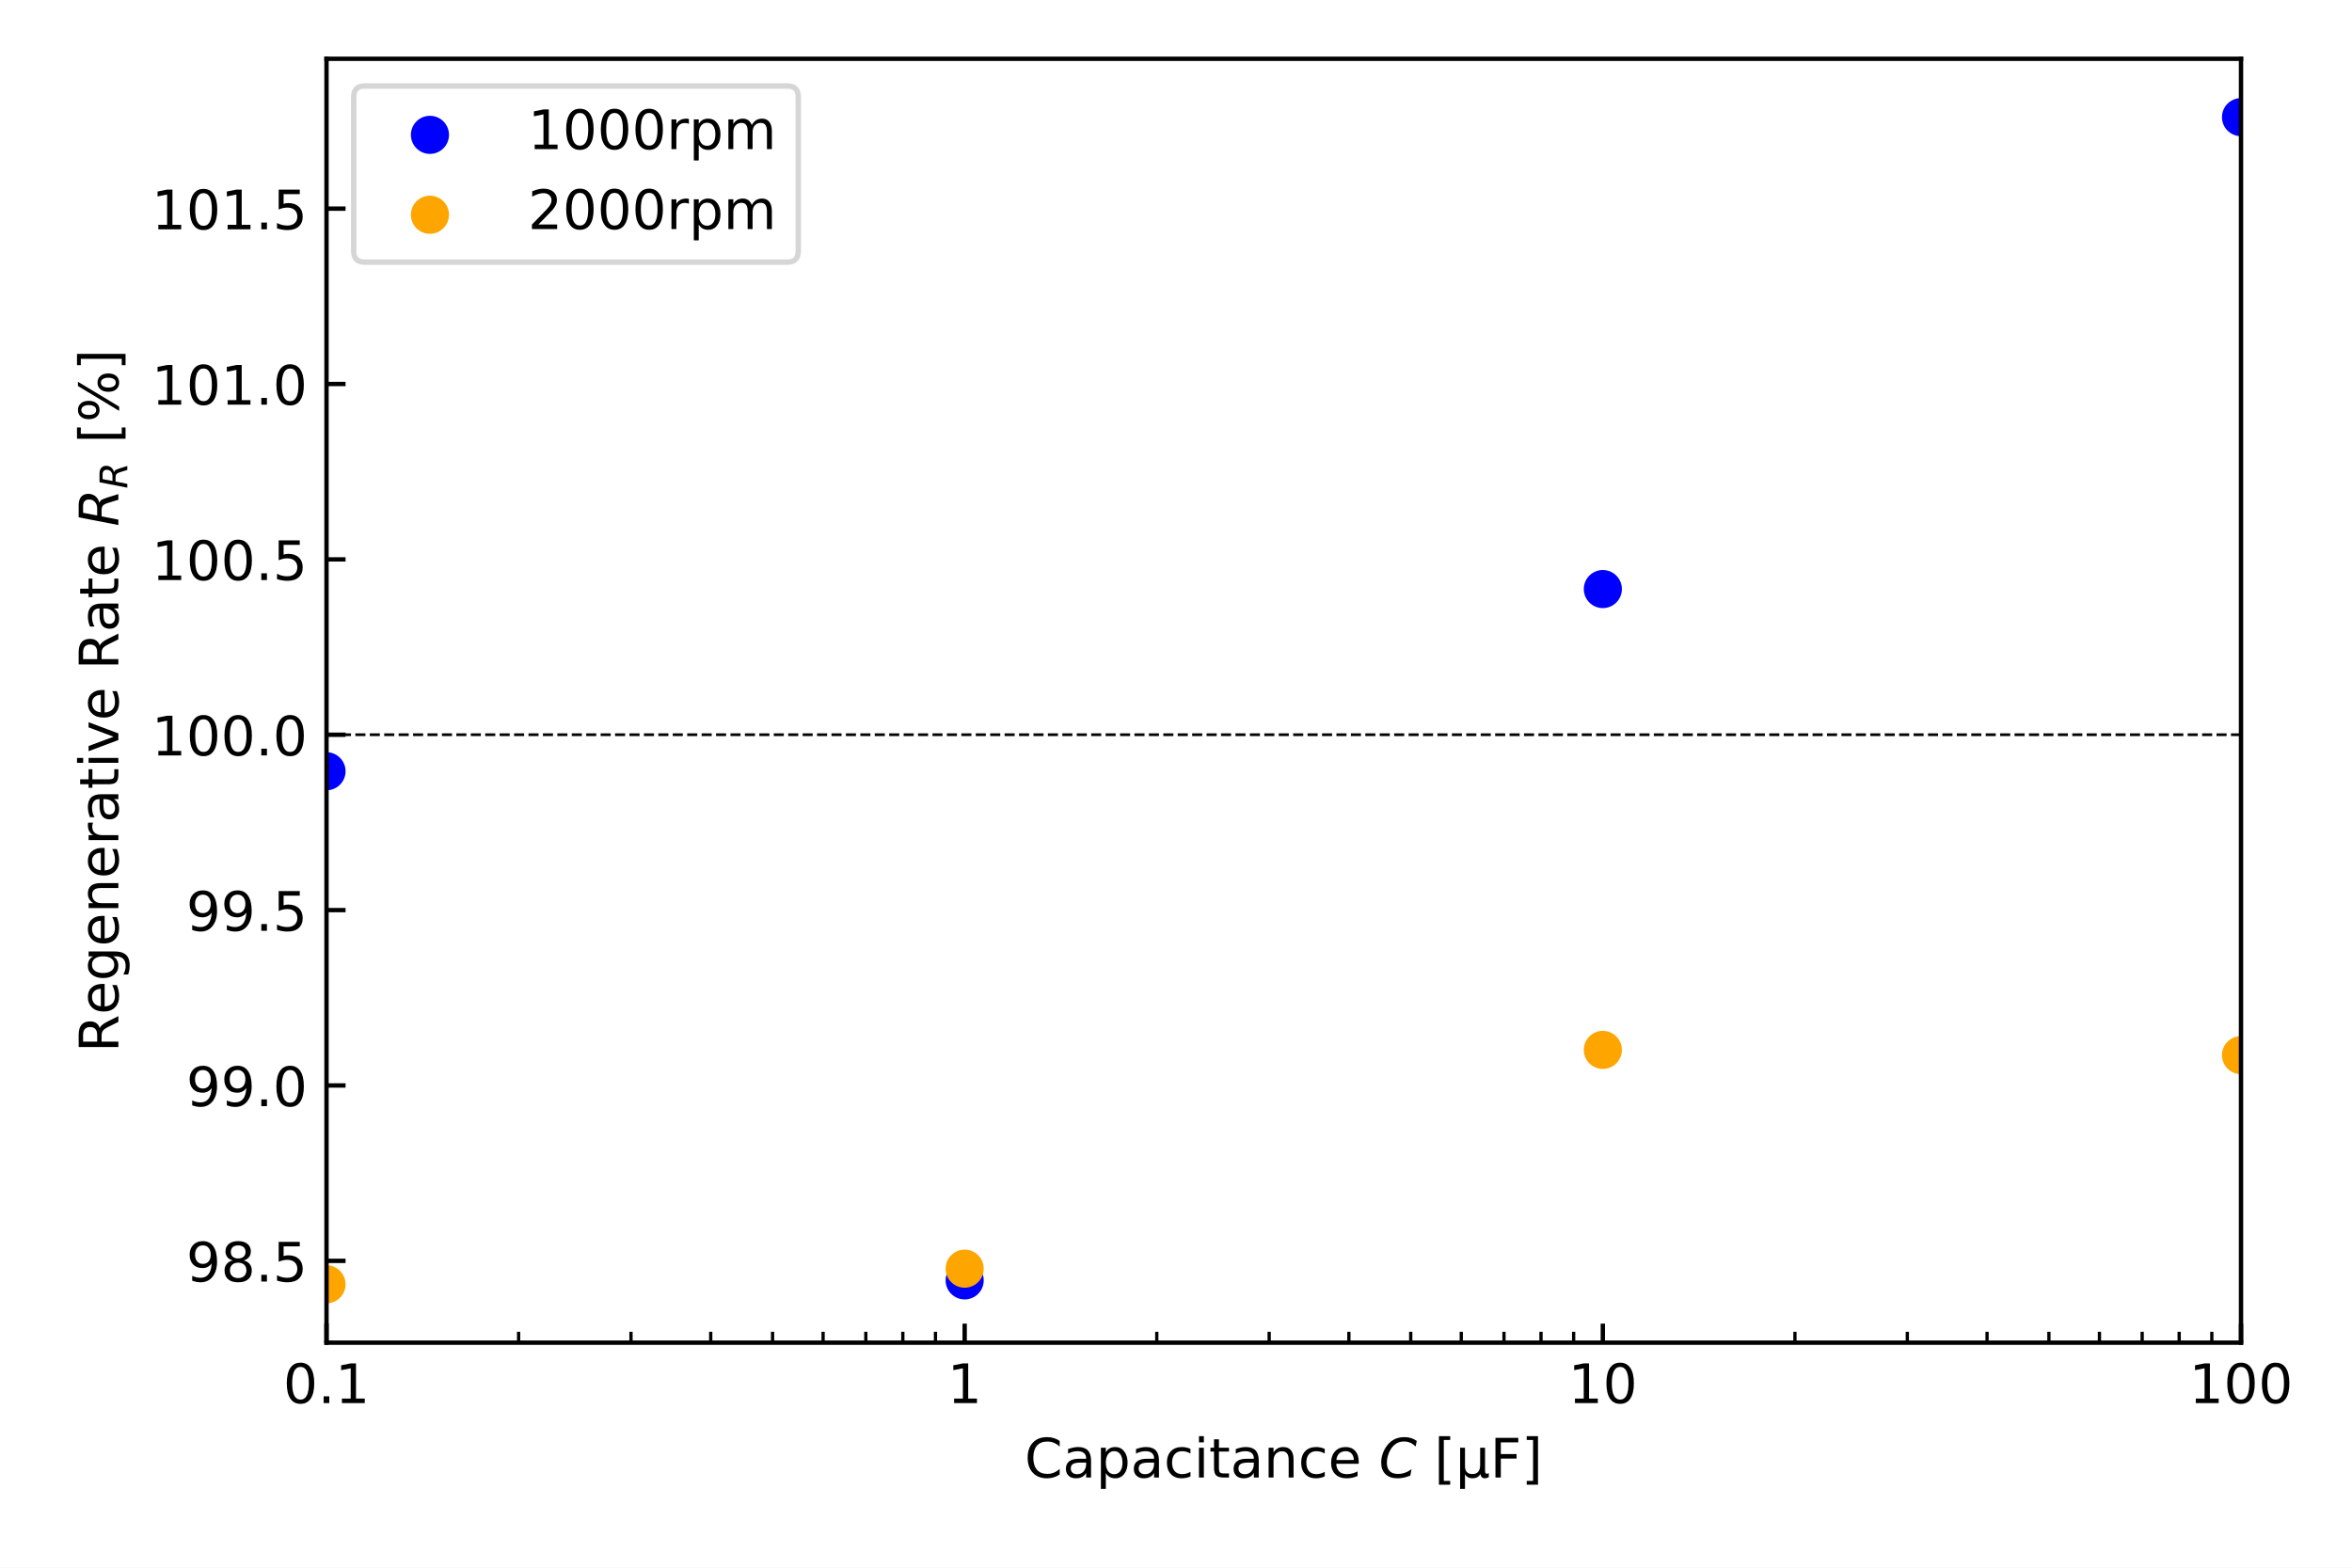
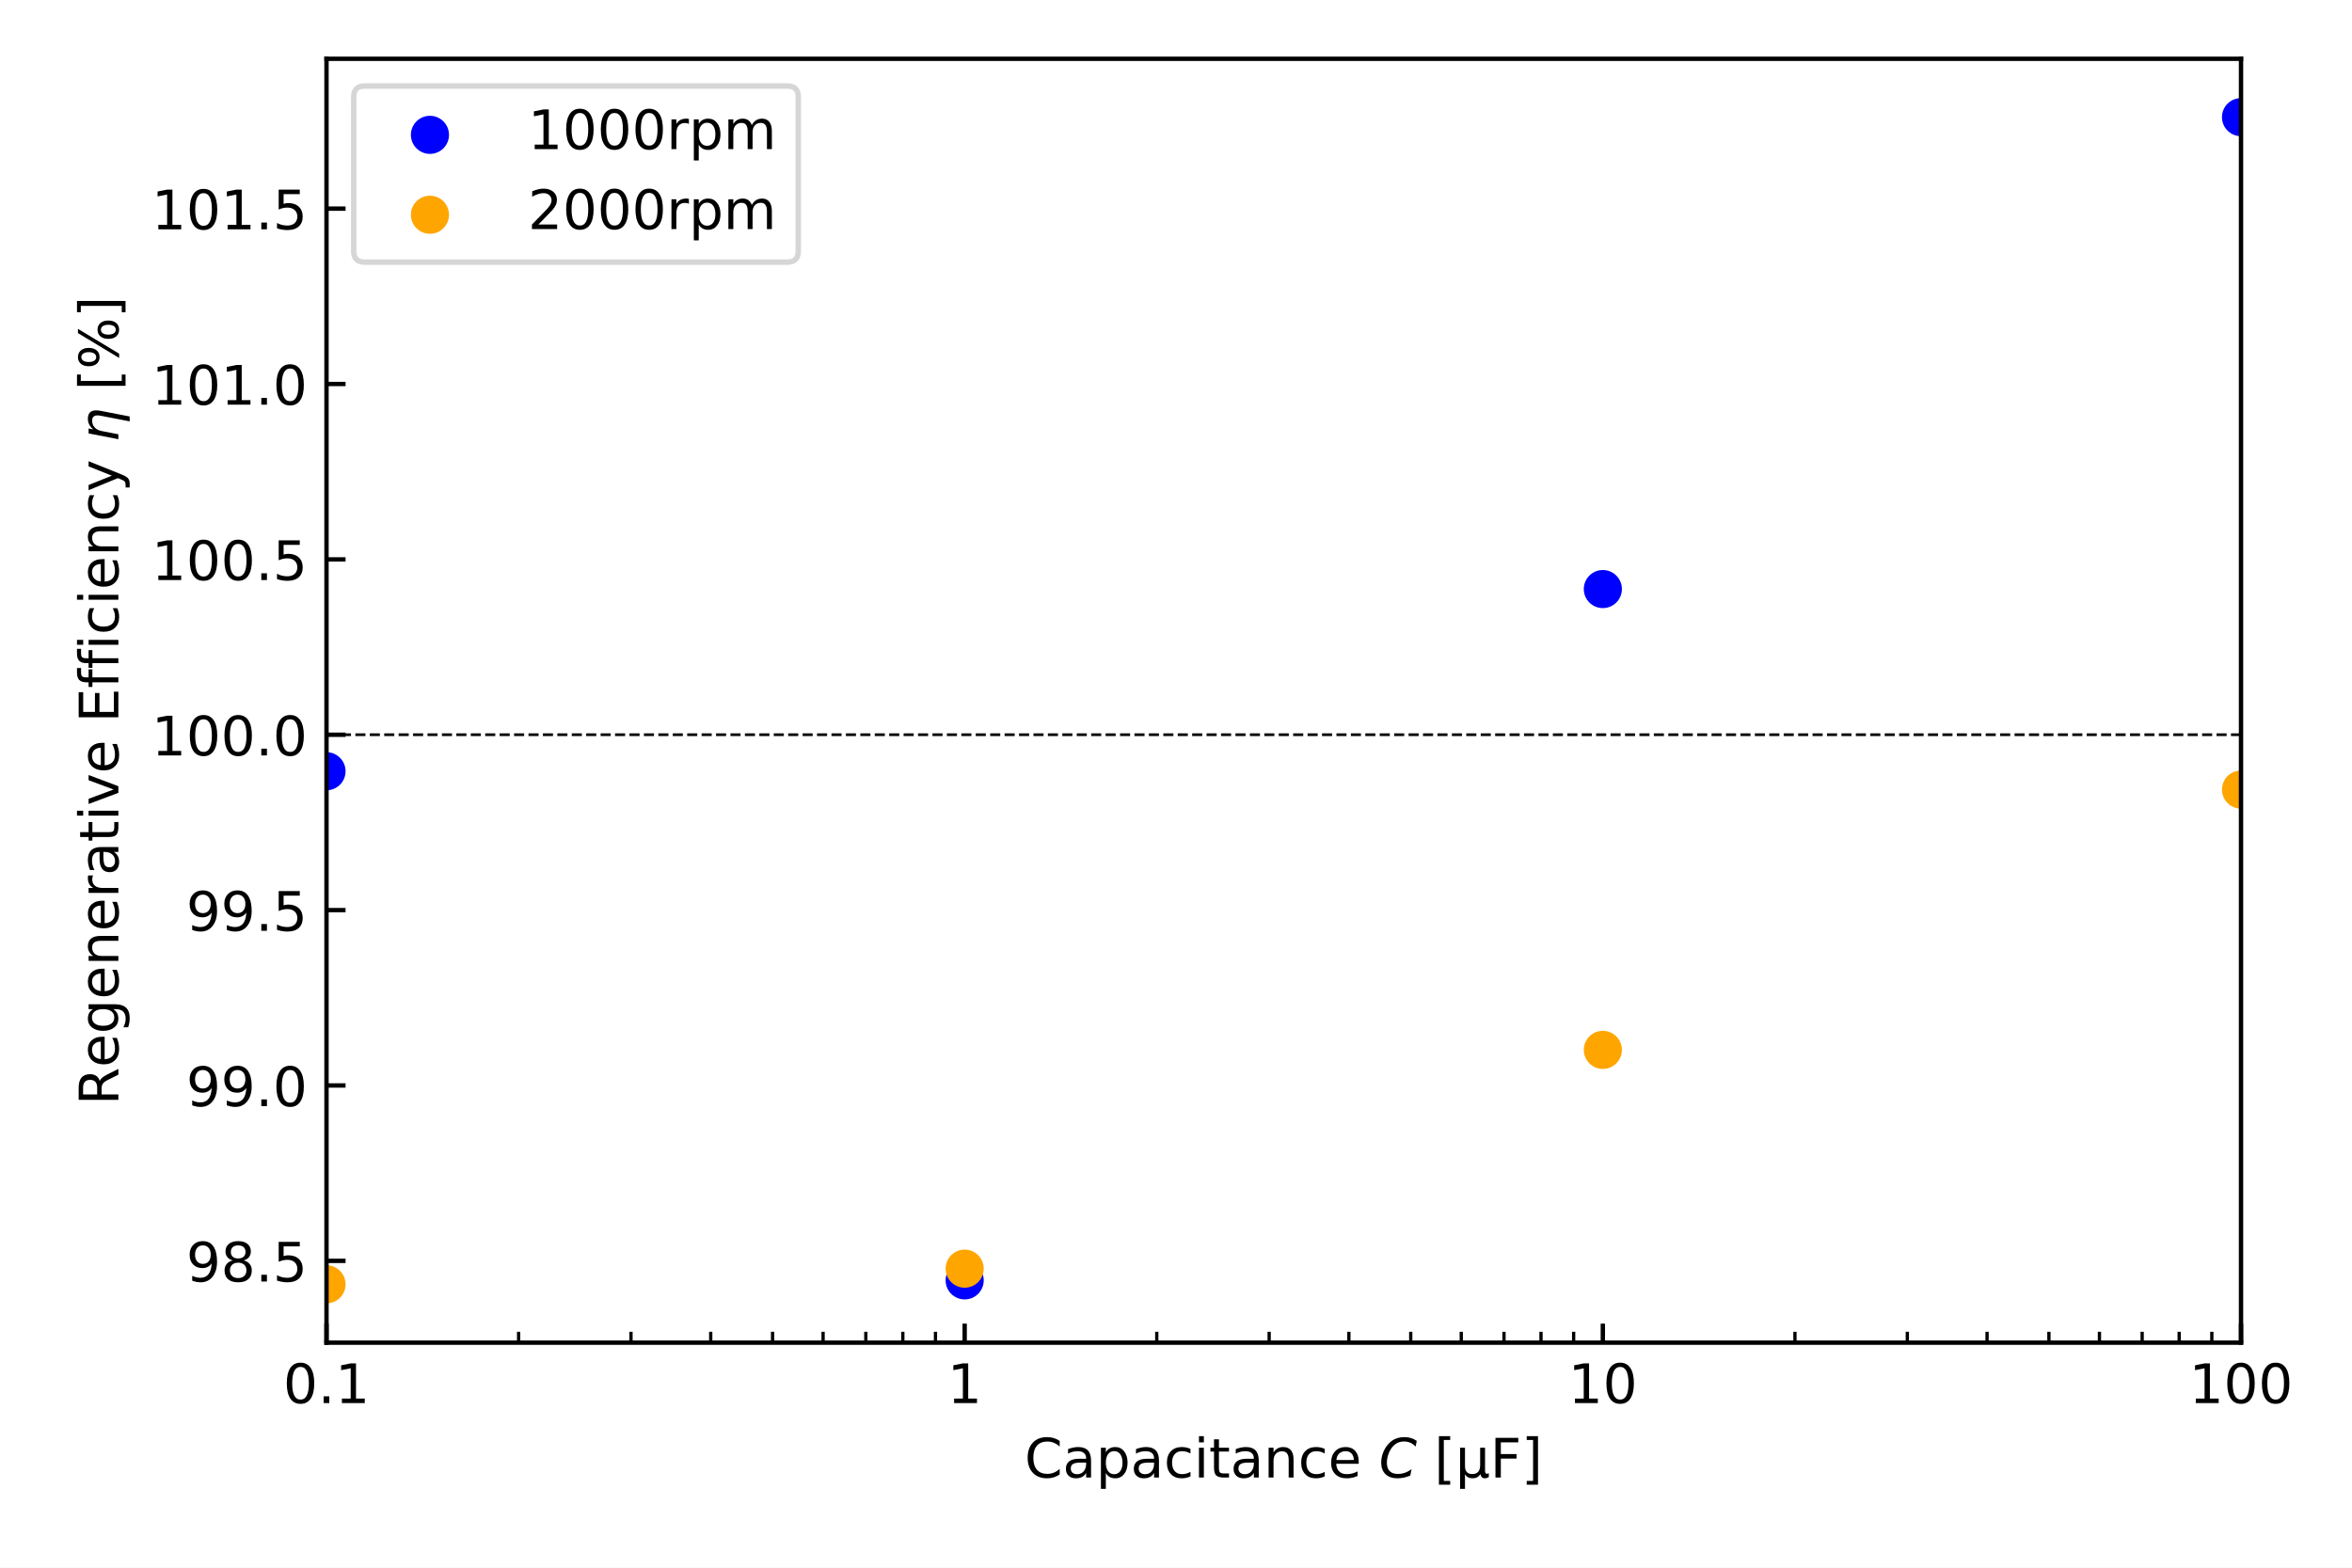
<svg xmlns="http://www.w3.org/2000/svg" xmlns:xlink="http://www.w3.org/1999/xlink" width="432pt" height="288pt" viewBox="0 0 432 288" version="1.1">
  <defs>
    <style type="text/css">*{stroke-linejoin: round; stroke-linecap: butt}</style>
  </defs>
  <g id="figure_1">
    <g id="patch_1">
      <path d="M 0 288  L 432 288  L 432 0  L 0 0  z " style="fill: #ffffff" />
    </g>
    <g id="axes_1">
      <g id="patch_2">
        <path d="M 59.97 246.66  L 411.615 246.66  L 411.615 10.8  L 59.97 10.8  z " style="fill: #ffffff" />
      </g>
      <g id="PathCollection_1">
        <defs>
-           <path id="md788efbd72" d="M 0 3  C 0.796 3 1.559 2.684 2.121 2.121  C 2.684 1.559 3 0.796 3 0  C 3 -0.796 2.684 -1.559 2.121 -2.121  C 1.559 -2.684 0.796 -3 0 -3  C -0.796 -3 -1.559 -2.684 -2.121 -2.121  C -2.684 -1.559 -3 -0.796 -3 0  C -3 0.796 -2.684 1.559 -2.121 2.121  C -1.559 2.684 -0.796 3 0 3  z " style="stroke: #0000ff" />
+           <path id="me74cffacc8" d="M 0 3  C 0.796 3 1.559 2.684 2.121 2.121  C 2.684 1.559 3 0.796 3 0  C 3 -0.796 2.684 -1.559 2.121 -2.121  C 1.559 -2.684 0.796 -3 0 -3  C -0.796 -3 -1.559 -2.684 -2.121 -2.121  C -2.684 -1.559 -3 -0.796 -3 0  C -3 0.796 -2.684 1.559 -2.121 2.121  C -1.559 2.684 -0.796 3 0 3  z " style="stroke: #0000ff" />
        </defs>
-         <g clip-path="url(#pe073d84baa)">
-           <use xlink:href="#md788efbd72" x="59.97" y="141.685" style="fill: #0000ff; stroke: #0000ff" />
-           <use xlink:href="#md788efbd72" x="177.185" y="235.219" style="fill: #0000ff; stroke: #0000ff" />
-           <use xlink:href="#md788efbd72" x="294.4" y="108.216" style="fill: #0000ff; stroke: #0000ff" />
-           <use xlink:href="#md788efbd72" x="411.615" y="21.521" style="fill: #0000ff; stroke: #0000ff" />
+         <g clip-path="url(#p6a544c0ba8)">
+           <use xlink:href="#me74cffacc8" x="59.97" y="141.685" style="fill: #0000ff; stroke: #0000ff" />
+           <use xlink:href="#me74cffacc8" x="177.185" y="235.219" style="fill: #0000ff; stroke: #0000ff" />
+           <use xlink:href="#me74cffacc8" x="294.4" y="108.216" style="fill: #0000ff; stroke: #0000ff" />
+           <use xlink:href="#me74cffacc8" x="411.615" y="21.521" style="fill: #0000ff; stroke: #0000ff" />
        </g>
      </g>
      <g id="PathCollection_2">
        <defs>
-           <path id="m3041c1f23e" d="M 0 3  C 0.796 3 1.559 2.684 2.121 2.121  C 2.684 1.559 3 0.796 3 0  C 3 -0.796 2.684 -1.559 2.121 -2.121  C 1.559 -2.684 0.796 -3 0 -3  C -0.796 -3 -1.559 -2.684 -2.121 -2.121  C -2.684 -1.559 -3 -0.796 -3 0  C -3 0.796 -2.684 1.559 -2.121 2.121  C -1.559 2.684 -0.796 3 0 3  z " style="stroke: #ffa500" />
+           <path id="m4763b07bb0" d="M 0 3  C 0.796 3 1.559 2.684 2.121 2.121  C 2.684 1.559 3 0.796 3 0  C 3 -0.796 2.684 -1.559 2.121 -2.121  C 1.559 -2.684 0.796 -3 0 -3  C -0.796 -3 -1.559 -2.684 -2.121 -2.121  C -2.684 -1.559 -3 -0.796 -3 0  C -3 0.796 -2.684 1.559 -2.121 2.121  C -1.559 2.684 -0.796 3 0 3  z " style="stroke: #ffa500" />
        </defs>
-         <g clip-path="url(#pe073d84baa)">
-           <use xlink:href="#m3041c1f23e" x="59.97" y="235.939" style="fill: #ffa500; stroke: #ffa500" />
-           <use xlink:href="#m3041c1f23e" x="177.185" y="233.067" style="fill: #ffa500; stroke: #ffa500" />
-           <use xlink:href="#m3041c1f23e" x="294.4" y="192.875" style="fill: #ffa500; stroke: #ffa500" />
-           <use xlink:href="#m3041c1f23e" x="411.615" y="193.838" style="fill: #ffa500; stroke: #ffa500" />
+         <g clip-path="url(#p6a544c0ba8)">
+           <use xlink:href="#m4763b07bb0" x="59.97" y="235.939" style="fill: #ffa500; stroke: #ffa500" />
+           <use xlink:href="#m4763b07bb0" x="177.185" y="233.067" style="fill: #ffa500; stroke: #ffa500" />
+           <use xlink:href="#m4763b07bb0" x="294.4" y="192.875" style="fill: #ffa500; stroke: #ffa500" />
+           <use xlink:href="#m4763b07bb0" x="411.615" y="145.055" style="fill: #ffa500; stroke: #ffa500" />
        </g>
      </g>
      <g id="matplotlib.axis_1">
        <g id="xtick_1">
          <g id="line2d_1">
            <defs>
-               <path id="mb43f732ff7" d="M 0 0  L 0 -3.5  " style="stroke: #000000; stroke-width: 0.8" />
-             </defs>
-             <g>
-               <use xlink:href="#mb43f732ff7" x="59.97" y="246.66" style="stroke: #000000; stroke-width: 0.8" />
+               <path id="m619f1a9708" d="M 0 0  L 0 -3.5  " style="stroke: #000000; stroke-width: 0.8" />
+             </defs>
+             <g>
+               <use xlink:href="#m619f1a9708" x="59.97" y="246.66" style="stroke: #000000; stroke-width: 0.8" />
            </g>
          </g>
          <g id="text_1">
            <g transform="translate(52.01844 257.7584) scale(0.1 -0.1)">
              <defs>
                <path id="DejaVuSans-30" d="M 2034 4250  Q 1547 4250 1301 3770  Q 1056 3291 1056 2328  Q 1056 1369 1301 889  Q 1547 409 2034 409  Q 2525 409 2770 889  Q 3016 1369 3016 2328  Q 3016 3291 2770 3770  Q 2525 4250 2034 4250  z M 2034 4750  Q 2819 4750 3233 4129  Q 3647 3509 3647 2328  Q 3647 1150 3233 529  Q 2819 -91 2034 -91  Q 1250 -91 836 529  Q 422 1150 422 2328  Q 422 3509 836 4129  Q 1250 4750 2034 4750  z " transform="scale(0.015625)" />
                <path id="DejaVuSans-2e" d="M 684 794  L 1344 794  L 1344 0  L 684 0  L 684 794  z " transform="scale(0.015625)" />
                <path id="DejaVuSans-31" d="M 794 531  L 1825 531  L 1825 4091  L 703 3866  L 703 4441  L 1819 4666  L 2450 4666  L 2450 531  L 3481 531  L 3481 0  L 794 0  L 794 531  z " transform="scale(0.015625)" />
              </defs>
              <use xlink:href="#DejaVuSans-30" />
              <use xlink:href="#DejaVuSans-2e" x="63.623" />
              <use xlink:href="#DejaVuSans-31" x="95.41" />
            </g>
          </g>
        </g>
        <g id="xtick_2">
          <g id="line2d_2">
            <g>
-               <use xlink:href="#mb43f732ff7" x="177.185" y="246.66" style="stroke: #000000; stroke-width: 0.8" />
+               <use xlink:href="#m619f1a9708" x="177.185" y="246.66" style="stroke: #000000; stroke-width: 0.8" />
            </g>
          </g>
          <g id="text_2">
            <g transform="translate(174.0037 257.7584) scale(0.1 -0.1)">
              <use xlink:href="#DejaVuSans-31" />
            </g>
          </g>
        </g>
        <g id="xtick_3">
          <g id="line2d_3">
            <g>
-               <use xlink:href="#mb43f732ff7" x="294.4" y="246.66" style="stroke: #000000; stroke-width: 0.8" />
+               <use xlink:href="#m619f1a9708" x="294.4" y="246.66" style="stroke: #000000; stroke-width: 0.8" />
            </g>
          </g>
          <g id="text_3">
            <g transform="translate(288.0375 257.7584) scale(0.1 -0.1)">
              <use xlink:href="#DejaVuSans-31" />
              <use xlink:href="#DejaVuSans-30" x="63.623" />
            </g>
          </g>
        </g>
        <g id="xtick_4">
          <g id="line2d_4">
            <g>
-               <use xlink:href="#mb43f732ff7" x="411.615" y="246.66" style="stroke: #000000; stroke-width: 0.8" />
+               <use xlink:href="#m619f1a9708" x="411.615" y="246.66" style="stroke: #000000; stroke-width: 0.8" />
            </g>
          </g>
          <g id="text_4">
            <g transform="translate(402.0713 257.7584) scale(0.1 -0.1)">
              <use xlink:href="#DejaVuSans-31" />
              <use xlink:href="#DejaVuSans-30" x="63.623" />
              <use xlink:href="#DejaVuSans-30" x="127.246" />
            </g>
          </g>
        </g>
        <g id="xtick_5">
          <g id="line2d_5">
            <defs>
-               <path id="m1bea0ae273" d="M 0 0  L 0 -2  " style="stroke: #000000; stroke-width: 0.6" />
-             </defs>
-             <g>
-               <use xlink:href="#m1bea0ae273" x="95.255" y="246.66" style="stroke: #000000; stroke-width: 0.6" />
+               <path id="md9de05d65b" d="M 0 0  L 0 -2  " style="stroke: #000000; stroke-width: 0.6" />
+             </defs>
+             <g>
+               <use xlink:href="#md9de05d65b" x="95.255" y="246.66" style="stroke: #000000; stroke-width: 0.6" />
            </g>
          </g>
        </g>
        <g id="xtick_6">
          <g id="line2d_6">
            <g>
-               <use xlink:href="#m1bea0ae273" x="115.896" y="246.66" style="stroke: #000000; stroke-width: 0.6" />
+               <use xlink:href="#md9de05d65b" x="115.896" y="246.66" style="stroke: #000000; stroke-width: 0.6" />
            </g>
          </g>
        </g>
        <g id="xtick_7">
          <g id="line2d_7">
            <g>
-               <use xlink:href="#m1bea0ae273" x="130.54" y="246.66" style="stroke: #000000; stroke-width: 0.6" />
+               <use xlink:href="#md9de05d65b" x="130.54" y="246.66" style="stroke: #000000; stroke-width: 0.6" />
            </g>
          </g>
        </g>
        <g id="xtick_8">
          <g id="line2d_8">
            <g>
-               <use xlink:href="#m1bea0ae273" x="141.9" y="246.66" style="stroke: #000000; stroke-width: 0.6" />
+               <use xlink:href="#md9de05d65b" x="141.9" y="246.66" style="stroke: #000000; stroke-width: 0.6" />
            </g>
          </g>
        </g>
        <g id="xtick_9">
          <g id="line2d_9">
            <g>
-               <use xlink:href="#m1bea0ae273" x="151.181" y="246.66" style="stroke: #000000; stroke-width: 0.6" />
+               <use xlink:href="#md9de05d65b" x="151.181" y="246.66" style="stroke: #000000; stroke-width: 0.6" />
            </g>
          </g>
        </g>
        <g id="xtick_10">
          <g id="line2d_10">
            <g>
-               <use xlink:href="#m1bea0ae273" x="159.028" y="246.66" style="stroke: #000000; stroke-width: 0.6" />
+               <use xlink:href="#md9de05d65b" x="159.028" y="246.66" style="stroke: #000000; stroke-width: 0.6" />
            </g>
          </g>
        </g>
        <g id="xtick_11">
          <g id="line2d_11">
            <g>
-               <use xlink:href="#m1bea0ae273" x="165.826" y="246.66" style="stroke: #000000; stroke-width: 0.6" />
+               <use xlink:href="#md9de05d65b" x="165.826" y="246.66" style="stroke: #000000; stroke-width: 0.6" />
            </g>
          </g>
        </g>
        <g id="xtick_12">
          <g id="line2d_12">
            <g>
-               <use xlink:href="#m1bea0ae273" x="171.822" y="246.66" style="stroke: #000000; stroke-width: 0.6" />
+               <use xlink:href="#md9de05d65b" x="171.822" y="246.66" style="stroke: #000000; stroke-width: 0.6" />
            </g>
          </g>
        </g>
        <g id="xtick_13">
          <g id="line2d_13">
            <g>
-               <use xlink:href="#m1bea0ae273" x="212.47" y="246.66" style="stroke: #000000; stroke-width: 0.6" />
+               <use xlink:href="#md9de05d65b" x="212.47" y="246.66" style="stroke: #000000; stroke-width: 0.6" />
            </g>
          </g>
        </g>
        <g id="xtick_14">
          <g id="line2d_14">
            <g>
-               <use xlink:href="#m1bea0ae273" x="233.111" y="246.66" style="stroke: #000000; stroke-width: 0.6" />
+               <use xlink:href="#md9de05d65b" x="233.111" y="246.66" style="stroke: #000000; stroke-width: 0.6" />
            </g>
          </g>
        </g>
        <g id="xtick_15">
          <g id="line2d_15">
            <g>
-               <use xlink:href="#m1bea0ae273" x="247.755" y="246.66" style="stroke: #000000; stroke-width: 0.6" />
+               <use xlink:href="#md9de05d65b" x="247.755" y="246.66" style="stroke: #000000; stroke-width: 0.6" />
            </g>
          </g>
        </g>
        <g id="xtick_16">
          <g id="line2d_16">
            <g>
-               <use xlink:href="#m1bea0ae273" x="259.115" y="246.66" style="stroke: #000000; stroke-width: 0.6" />
+               <use xlink:href="#md9de05d65b" x="259.115" y="246.66" style="stroke: #000000; stroke-width: 0.6" />
            </g>
          </g>
        </g>
        <g id="xtick_17">
          <g id="line2d_17">
            <g>
-               <use xlink:href="#m1bea0ae273" x="268.396" y="246.66" style="stroke: #000000; stroke-width: 0.6" />
+               <use xlink:href="#md9de05d65b" x="268.396" y="246.66" style="stroke: #000000; stroke-width: 0.6" />
            </g>
          </g>
        </g>
        <g id="xtick_18">
          <g id="line2d_18">
            <g>
-               <use xlink:href="#m1bea0ae273" x="276.243" y="246.66" style="stroke: #000000; stroke-width: 0.6" />
+               <use xlink:href="#md9de05d65b" x="276.243" y="246.66" style="stroke: #000000; stroke-width: 0.6" />
            </g>
          </g>
        </g>
        <g id="xtick_19">
          <g id="line2d_19">
            <g>
-               <use xlink:href="#m1bea0ae273" x="283.041" y="246.66" style="stroke: #000000; stroke-width: 0.6" />
+               <use xlink:href="#md9de05d65b" x="283.041" y="246.66" style="stroke: #000000; stroke-width: 0.6" />
            </g>
          </g>
        </g>
        <g id="xtick_20">
          <g id="line2d_20">
            <g>
-               <use xlink:href="#m1bea0ae273" x="289.037" y="246.66" style="stroke: #000000; stroke-width: 0.6" />
+               <use xlink:href="#md9de05d65b" x="289.037" y="246.66" style="stroke: #000000; stroke-width: 0.6" />
            </g>
          </g>
        </g>
        <g id="xtick_21">
          <g id="line2d_21">
            <g>
-               <use xlink:href="#m1bea0ae273" x="329.685" y="246.66" style="stroke: #000000; stroke-width: 0.6" />
+               <use xlink:href="#md9de05d65b" x="329.685" y="246.66" style="stroke: #000000; stroke-width: 0.6" />
            </g>
          </g>
        </g>
        <g id="xtick_22">
          <g id="line2d_22">
            <g>
-               <use xlink:href="#m1bea0ae273" x="350.326" y="246.66" style="stroke: #000000; stroke-width: 0.6" />
+               <use xlink:href="#md9de05d65b" x="350.326" y="246.66" style="stroke: #000000; stroke-width: 0.6" />
            </g>
          </g>
        </g>
        <g id="xtick_23">
          <g id="line2d_23">
            <g>
-               <use xlink:href="#m1bea0ae273" x="364.97" y="246.66" style="stroke: #000000; stroke-width: 0.6" />
+               <use xlink:href="#md9de05d65b" x="364.97" y="246.66" style="stroke: #000000; stroke-width: 0.6" />
            </g>
          </g>
        </g>
        <g id="xtick_24">
          <g id="line2d_24">
            <g>
-               <use xlink:href="#m1bea0ae273" x="376.33" y="246.66" style="stroke: #000000; stroke-width: 0.6" />
+               <use xlink:href="#md9de05d65b" x="376.33" y="246.66" style="stroke: #000000; stroke-width: 0.6" />
            </g>
          </g>
        </g>
        <g id="xtick_25">
          <g id="line2d_25">
            <g>
-               <use xlink:href="#m1bea0ae273" x="385.611" y="246.66" style="stroke: #000000; stroke-width: 0.6" />
+               <use xlink:href="#md9de05d65b" x="385.611" y="246.66" style="stroke: #000000; stroke-width: 0.6" />
            </g>
          </g>
        </g>
        <g id="xtick_26">
          <g id="line2d_26">
            <g>
-               <use xlink:href="#m1bea0ae273" x="393.458" y="246.66" style="stroke: #000000; stroke-width: 0.6" />
+               <use xlink:href="#md9de05d65b" x="393.458" y="246.66" style="stroke: #000000; stroke-width: 0.6" />
            </g>
          </g>
        </g>
        <g id="xtick_27">
          <g id="line2d_27">
            <g>
-               <use xlink:href="#m1bea0ae273" x="400.256" y="246.66" style="stroke: #000000; stroke-width: 0.6" />
+               <use xlink:href="#md9de05d65b" x="400.256" y="246.66" style="stroke: #000000; stroke-width: 0.6" />
            </g>
          </g>
        </g>
        <g id="xtick_28">
          <g id="line2d_28">
            <g>
-               <use xlink:href="#m1bea0ae273" x="406.252" y="246.66" style="stroke: #000000; stroke-width: 0.6" />
+               <use xlink:href="#md9de05d65b" x="406.252" y="246.66" style="stroke: #000000; stroke-width: 0.6" />
            </g>
          </g>
        </g>
        <g id="text_5">
          <g transform="translate(188.1925 271.4381) scale(0.1 -0.1)">
            <defs>
              <path id="DejaVuSans-43" d="M 4122 4306  L 4122 3641  Q 3803 3938 3442 4084  Q 3081 4231 2675 4231  Q 1875 4231 1450 3742  Q 1025 3253 1025 2328  Q 1025 1406 1450 917  Q 1875 428 2675 428  Q 3081 428 3442 575  Q 3803 722 4122 1019  L 4122 359  Q 3791 134 3420 21  Q 3050 -91 2638 -91  Q 1578 -91 968 557  Q 359 1206 359 2328  Q 359 3453 968 4101  Q 1578 4750 2638 4750  Q 3056 4750 3426 4639  Q 3797 4528 4122 4306  z " transform="scale(0.015625)" />
              <path id="DejaVuSans-61" d="M 2194 1759  Q 1497 1759 1228 1600  Q 959 1441 959 1056  Q 959 750 1161 570  Q 1363 391 1709 391  Q 2188 391 2477 730  Q 2766 1069 2766 1631  L 2766 1759  L 2194 1759  z M 3341 1997  L 3341 0  L 2766 0  L 2766 531  Q 2569 213 2275 61  Q 1981 -91 1556 -91  Q 1019 -91 701 211  Q 384 513 384 1019  Q 384 1609 779 1909  Q 1175 2209 1959 2209  L 2766 2209  L 2766 2266  Q 2766 2663 2505 2880  Q 2244 3097 1772 3097  Q 1472 3097 1187 3025  Q 903 2953 641 2809  L 641 3341  Q 956 3463 1253 3523  Q 1550 3584 1831 3584  Q 2591 3584 2966 3190  Q 3341 2797 3341 1997  z " transform="scale(0.015625)" />
              <path id="DejaVuSans-70" d="M 1159 525  L 1159 -1331  L 581 -1331  L 581 3500  L 1159 3500  L 1159 2969  Q 1341 3281 1617 3432  Q 1894 3584 2278 3584  Q 2916 3584 3314 3078  Q 3713 2572 3713 1747  Q 3713 922 3314 415  Q 2916 -91 2278 -91  Q 1894 -91 1617 61  Q 1341 213 1159 525  z M 3116 1747  Q 3116 2381 2855 2742  Q 2594 3103 2138 3103  Q 1681 3103 1420 2742  Q 1159 2381 1159 1747  Q 1159 1113 1420 752  Q 1681 391 2138 391  Q 2594 391 2855 752  Q 3116 1113 3116 1747  z " transform="scale(0.015625)" />
              <path id="DejaVuSans-63" d="M 3122 3366  L 3122 2828  Q 2878 2963 2633 3030  Q 2388 3097 2138 3097  Q 1578 3097 1268 2742  Q 959 2388 959 1747  Q 959 1106 1268 751  Q 1578 397 2138 397  Q 2388 397 2633 464  Q 2878 531 3122 666  L 3122 134  Q 2881 22 2623 -34  Q 2366 -91 2075 -91  Q 1284 -91 818 406  Q 353 903 353 1747  Q 353 2603 823 3093  Q 1294 3584 2113 3584  Q 2378 3584 2631 3529  Q 2884 3475 3122 3366  z " transform="scale(0.015625)" />
              <path id="DejaVuSans-69" d="M 603 3500  L 1178 3500  L 1178 0  L 603 0  L 603 3500  z M 603 4863  L 1178 4863  L 1178 4134  L 603 4134  L 603 4863  z " transform="scale(0.015625)" />
              <path id="DejaVuSans-74" d="M 1172 4494  L 1172 3500  L 2356 3500  L 2356 3053  L 1172 3053  L 1172 1153  Q 1172 725 1289 603  Q 1406 481 1766 481  L 2356 481  L 2356 0  L 1766 0  Q 1100 0 847 248  Q 594 497 594 1153  L 594 3053  L 172 3053  L 172 3500  L 594 3500  L 594 4494  L 1172 4494  z " transform="scale(0.015625)" />
              <path id="DejaVuSans-6e" d="M 3513 2113  L 3513 0  L 2938 0  L 2938 2094  Q 2938 2591 2744 2837  Q 2550 3084 2163 3084  Q 1697 3084 1428 2787  Q 1159 2491 1159 1978  L 1159 0  L 581 0  L 581 3500  L 1159 3500  L 1159 2956  Q 1366 3272 1645 3428  Q 1925 3584 2291 3584  Q 2894 3584 3203 3211  Q 3513 2838 3513 2113  z " transform="scale(0.015625)" />
              <path id="DejaVuSans-65" d="M 3597 1894  L 3597 1613  L 953 1613  Q 991 1019 1311 708  Q 1631 397 2203 397  Q 2534 397 2845 478  Q 3156 559 3463 722  L 3463 178  Q 3153 47 2828 -22  Q 2503 -91 2169 -91  Q 1331 -91 842 396  Q 353 884 353 1716  Q 353 2575 817 3079  Q 1281 3584 2069 3584  Q 2775 3584 3186 3129  Q 3597 2675 3597 1894  z M 3022 2063  Q 3016 2534 2758 2815  Q 2500 3097 2075 3097  Q 1594 3097 1305 2825  Q 1016 2553 972 2059  L 3022 2063  z " transform="scale(0.015625)" />
              <path id="DejaVuSans-20" transform="scale(0.015625)" />
              <path id="DejaVuSans-Oblique-43" d="M 4447 4306  L 4319 3641  Q 4019 3944 3683 4091  Q 3347 4238 2956 4238  Q 2422 4238 2017 3981  Q 1613 3725 1319 3200  Q 1131 2863 1032 2486  Q 934 2109 934 1728  Q 934 1091 1264 756  Q 1594 422 2222 422  Q 2656 422 3056 561  Q 3456 700 3834 978  L 3688 231  Q 3316 72 2936 -9  Q 2556 -91 2175 -91  Q 1278 -91 773 396  Q 269 884 269 1753  Q 269 2309 461 2846  Q 653 3384 1013 3828  Q 1394 4300 1883 4525  Q 2372 4750 3022 4750  Q 3422 4750 3780 4639  Q 4138 4528 4447 4306  z " transform="scale(0.015625)" />
              <path id="DejaVuSans-5b" d="M 550 4863  L 1875 4863  L 1875 4416  L 1125 4416  L 1125 -397  L 1875 -397  L 1875 -844  L 550 -844  L 550 4863  z " transform="scale(0.015625)" />
              <path id="DejaVuSans-3bc" d="M 544 -1331  L 544 3500  L 1119 3500  L 1119 1325  Q 1119 872 1334 640  Q 1550 409 1972 409  Q 2434 409 2667 671  Q 2900 934 2900 1459  L 2900 3500  L 3475 3500  L 3475 806  Q 3475 619 3529 530  Q 3584 441 3700 441  Q 3728 441 3778 458  Q 3828 475 3916 513  L 3916 50  Q 3788 -22 3673 -56  Q 3559 -91 3450 -91  Q 3234 -91 3106 31  Q 2978 153 2931 403  Q 2775 156 2548 32  Q 2322 -91 2016 -91  Q 1697 -91 1473 31  Q 1250 153 1119 397  L 1119 -1331  L 544 -1331  z " transform="scale(0.015625)" />
              <path id="DejaVuSans-46" d="M 628 4666  L 3309 4666  L 3309 4134  L 1259 4134  L 1259 2759  L 3109 2759  L 3109 2228  L 1259 2228  L 1259 0  L 628 0  L 628 4666  z " transform="scale(0.015625)" />
              <path id="DejaVuSans-5d" d="M 1947 4863  L 1947 -844  L 622 -844  L 622 -397  L 1369 -397  L 1369 4416  L 622 4416  L 622 4863  L 1947 4863  z " transform="scale(0.015625)" />
            </defs>
            <use xlink:href="#DejaVuSans-43" transform="translate(0 0.015625)" />
            <use xlink:href="#DejaVuSans-61" transform="translate(69.82422 0.015625)" />
            <use xlink:href="#DejaVuSans-70" transform="translate(131.1035 0.015625)" />
            <use xlink:href="#DejaVuSans-61" transform="translate(194.5801 0.015625)" />
            <use xlink:href="#DejaVuSans-63" transform="translate(255.8594 0.015625)" />
            <use xlink:href="#DejaVuSans-69" transform="translate(310.8398 0.015625)" />
            <use xlink:href="#DejaVuSans-74" transform="translate(338.623 0.015625)" />
            <use xlink:href="#DejaVuSans-61" transform="translate(377.832 0.015625)" />
            <use xlink:href="#DejaVuSans-6e" transform="translate(439.1113 0.015625)" />
            <use xlink:href="#DejaVuSans-63" transform="translate(502.4902 0.015625)" />
            <use xlink:href="#DejaVuSans-65" transform="translate(557.4707 0.015625)" />
            <use xlink:href="#DejaVuSans-20" transform="translate(618.9941 0.015625)" />
            <use xlink:href="#DejaVuSans-Oblique-43" transform="translate(650.7812 0.015625)" />
            <use xlink:href="#DejaVuSans-20" transform="translate(720.6055 0.015625)" />
            <use xlink:href="#DejaVuSans-5b" transform="translate(752.3926 0.015625)" />
            <use xlink:href="#DejaVuSans-3bc" transform="translate(791.4062 0.015625)" />
            <use xlink:href="#DejaVuSans-46" transform="translate(855.0293 0.015625)" />
            <use xlink:href="#DejaVuSans-5d" transform="translate(912.5488 0.015625)" />
          </g>
        </g>
      </g>
      <g id="matplotlib.axis_2">
        <g id="ytick_1">
          <g id="line2d_29">
            <defs>
-               <path id="m96fb8d5f9b" d="M 0 0  L 3.5 0  " style="stroke: #000000; stroke-width: 0.8" />
-             </defs>
-             <g>
-               <use xlink:href="#m96fb8d5f9b" x="59.97" y="231.632" style="stroke: #000000; stroke-width: 0.8" />
+               <path id="mf7e87b6fe2" d="M 0 0  L 3.5 0  " style="stroke: #000000; stroke-width: 0.8" />
+             </defs>
+             <g>
+               <use xlink:href="#mf7e87b6fe2" x="59.97" y="231.632" style="stroke: #000000; stroke-width: 0.8" />
            </g>
          </g>
          <g id="text_6">
            <g transform="translate(34.20437 235.4309) scale(0.1 -0.1)">
              <defs>
                <path id="DejaVuSans-39" d="M 703 97  L 703 672  Q 941 559 1184 500  Q 1428 441 1663 441  Q 2288 441 2617 861  Q 2947 1281 2994 2138  Q 2813 1869 2534 1725  Q 2256 1581 1919 1581  Q 1219 1581 811 2004  Q 403 2428 403 3163  Q 403 3881 828 4315  Q 1253 4750 1959 4750  Q 2769 4750 3195 4129  Q 3622 3509 3622 2328  Q 3622 1225 3098 567  Q 2575 -91 1691 -91  Q 1453 -91 1209 -44  Q 966 3 703 97  z M 1959 2075  Q 2384 2075 2632 2365  Q 2881 2656 2881 3163  Q 2881 3666 2632 3958  Q 2384 4250 1959 4250  Q 1534 4250 1286 3958  Q 1038 3666 1038 3163  Q 1038 2656 1286 2365  Q 1534 2075 1959 2075  z " transform="scale(0.015625)" />
                <path id="DejaVuSans-38" d="M 2034 2216  Q 1584 2216 1326 1975  Q 1069 1734 1069 1313  Q 1069 891 1326 650  Q 1584 409 2034 409  Q 2484 409 2743 651  Q 3003 894 3003 1313  Q 3003 1734 2745 1975  Q 2488 2216 2034 2216  z M 1403 2484  Q 997 2584 770 2862  Q 544 3141 544 3541  Q 544 4100 942 4425  Q 1341 4750 2034 4750  Q 2731 4750 3128 4425  Q 3525 4100 3525 3541  Q 3525 3141 3298 2862  Q 3072 2584 2669 2484  Q 3125 2378 3379 2068  Q 3634 1759 3634 1313  Q 3634 634 3220 271  Q 2806 -91 2034 -91  Q 1263 -91 848 271  Q 434 634 434 1313  Q 434 1759 690 2068  Q 947 2378 1403 2484  z M 1172 3481  Q 1172 3119 1398 2916  Q 1625 2713 2034 2713  Q 2441 2713 2670 2916  Q 2900 3119 2900 3481  Q 2900 3844 2670 4047  Q 2441 4250 2034 4250  Q 1625 4250 1398 4047  Q 1172 3844 1172 3481  z " transform="scale(0.015625)" />
                <path id="DejaVuSans-35" d="M 691 4666  L 3169 4666  L 3169 4134  L 1269 4134  L 1269 2991  Q 1406 3038 1543 3061  Q 1681 3084 1819 3084  Q 2600 3084 3056 2656  Q 3513 2228 3513 1497  Q 3513 744 3044 326  Q 2575 -91 1722 -91  Q 1428 -91 1123 -41  Q 819 9 494 109  L 494 744  Q 775 591 1075 516  Q 1375 441 1709 441  Q 2250 441 2565 725  Q 2881 1009 2881 1497  Q 2881 1984 2565 2268  Q 2250 2553 1709 2553  Q 1456 2553 1204 2497  Q 953 2441 691 2322  L 691 4666  z " transform="scale(0.015625)" />
              </defs>
              <use xlink:href="#DejaVuSans-39" />
              <use xlink:href="#DejaVuSans-38" x="63.623" />
              <use xlink:href="#DejaVuSans-2e" x="127.246" />
              <use xlink:href="#DejaVuSans-35" x="159.033" />
            </g>
          </g>
        </g>
        <g id="ytick_2">
          <g id="line2d_30">
            <g>
-               <use xlink:href="#m96fb8d5f9b" x="59.97" y="199.414" style="stroke: #000000; stroke-width: 0.8" />
+               <use xlink:href="#mf7e87b6fe2" x="59.97" y="199.414" style="stroke: #000000; stroke-width: 0.8" />
            </g>
          </g>
          <g id="text_7">
            <g transform="translate(34.20437 203.2131) scale(0.1 -0.1)">
              <use xlink:href="#DejaVuSans-39" />
              <use xlink:href="#DejaVuSans-39" x="63.623" />
              <use xlink:href="#DejaVuSans-2e" x="127.246" />
              <use xlink:href="#DejaVuSans-30" x="159.033" />
            </g>
          </g>
        </g>
        <g id="ytick_3">
          <g id="line2d_31">
            <g>
-               <use xlink:href="#m96fb8d5f9b" x="59.97" y="167.196" style="stroke: #000000; stroke-width: 0.8" />
+               <use xlink:href="#mf7e87b6fe2" x="59.97" y="167.196" style="stroke: #000000; stroke-width: 0.8" />
            </g>
          </g>
          <g id="text_8">
            <g transform="translate(34.20437 170.9953) scale(0.1 -0.1)">
              <use xlink:href="#DejaVuSans-39" />
              <use xlink:href="#DejaVuSans-39" x="63.623" />
              <use xlink:href="#DejaVuSans-2e" x="127.246" />
              <use xlink:href="#DejaVuSans-35" x="159.033" />
            </g>
          </g>
        </g>
        <g id="ytick_4">
          <g id="line2d_32">
            <g>
-               <use xlink:href="#m96fb8d5f9b" x="59.97" y="134.978" style="stroke: #000000; stroke-width: 0.8" />
+               <use xlink:href="#mf7e87b6fe2" x="59.97" y="134.978" style="stroke: #000000; stroke-width: 0.8" />
            </g>
          </g>
          <g id="text_9">
            <g transform="translate(27.84188 138.7775) scale(0.1 -0.1)">
              <use xlink:href="#DejaVuSans-31" />
              <use xlink:href="#DejaVuSans-30" x="63.623" />
              <use xlink:href="#DejaVuSans-30" x="127.246" />
              <use xlink:href="#DejaVuSans-2e" x="190.869" />
              <use xlink:href="#DejaVuSans-30" x="222.656" />
            </g>
          </g>
        </g>
        <g id="ytick_5">
          <g id="line2d_33">
            <g>
-               <use xlink:href="#m96fb8d5f9b" x="59.97" y="102.761" style="stroke: #000000; stroke-width: 0.8" />
+               <use xlink:href="#mf7e87b6fe2" x="59.97" y="102.761" style="stroke: #000000; stroke-width: 0.8" />
            </g>
          </g>
          <g id="text_10">
            <g transform="translate(27.84188 106.5597) scale(0.1 -0.1)">
              <use xlink:href="#DejaVuSans-31" />
              <use xlink:href="#DejaVuSans-30" x="63.623" />
              <use xlink:href="#DejaVuSans-30" x="127.246" />
              <use xlink:href="#DejaVuSans-2e" x="190.869" />
              <use xlink:href="#DejaVuSans-35" x="222.656" />
            </g>
          </g>
        </g>
        <g id="ytick_6">
          <g id="line2d_34">
            <g>
-               <use xlink:href="#m96fb8d5f9b" x="59.97" y="70.543" style="stroke: #000000; stroke-width: 0.8" />
+               <use xlink:href="#mf7e87b6fe2" x="59.97" y="70.543" style="stroke: #000000; stroke-width: 0.8" />
            </g>
          </g>
          <g id="text_11">
            <g transform="translate(27.84188 74.34193) scale(0.1 -0.1)">
              <use xlink:href="#DejaVuSans-31" />
              <use xlink:href="#DejaVuSans-30" x="63.623" />
              <use xlink:href="#DejaVuSans-31" x="127.246" />
              <use xlink:href="#DejaVuSans-2e" x="190.869" />
              <use xlink:href="#DejaVuSans-30" x="222.656" />
            </g>
          </g>
        </g>
        <g id="ytick_7">
          <g id="line2d_35">
            <g>
-               <use xlink:href="#m96fb8d5f9b" x="59.97" y="38.325" style="stroke: #000000; stroke-width: 0.8" />
+               <use xlink:href="#mf7e87b6fe2" x="59.97" y="38.325" style="stroke: #000000; stroke-width: 0.8" />
            </g>
          </g>
          <g id="text_12">
            <g transform="translate(27.84188 42.12413) scale(0.1 -0.1)">
              <use xlink:href="#DejaVuSans-31" />
              <use xlink:href="#DejaVuSans-30" x="63.623" />
              <use xlink:href="#DejaVuSans-31" x="127.246" />
              <use xlink:href="#DejaVuSans-2e" x="190.869" />
              <use xlink:href="#DejaVuSans-35" x="222.656" />
            </g>
          </g>
        </g>
        <g id="text_13">
-           <g transform="translate(21.74188 193.33) rotate(-90) scale(0.1 -0.1)">
+           <g transform="translate(21.74188 203.03) rotate(-90) scale(0.1 -0.1)">
            <defs>
              <path id="DejaVuSans-52" d="M 2841 2188  Q 3044 2119 3236 1894  Q 3428 1669 3622 1275  L 4263 0  L 3584 0  L 2988 1197  Q 2756 1666 2539 1819  Q 2322 1972 1947 1972  L 1259 1972  L 1259 0  L 628 0  L 628 4666  L 2053 4666  Q 2853 4666 3247 4331  Q 3641 3997 3641 3322  Q 3641 2881 3436 2590  Q 3231 2300 2841 2188  z M 1259 4147  L 1259 2491  L 2053 2491  Q 2509 2491 2742 2702  Q 2975 2913 2975 3322  Q 2975 3731 2742 3939  Q 2509 4147 2053 4147  L 1259 4147  z " transform="scale(0.015625)" />
              <path id="DejaVuSans-67" d="M 2906 1791  Q 2906 2416 2648 2759  Q 2391 3103 1925 3103  Q 1463 3103 1205 2759  Q 947 2416 947 1791  Q 947 1169 1205 825  Q 1463 481 1925 481  Q 2391 481 2648 825  Q 2906 1169 2906 1791  z M 3481 434  Q 3481 -459 3084 -895  Q 2688 -1331 1869 -1331  Q 1566 -1331 1297 -1286  Q 1028 -1241 775 -1147  L 775 -588  Q 1028 -725 1275 -790  Q 1522 -856 1778 -856  Q 2344 -856 2625 -561  Q 2906 -266 2906 331  L 2906 616  Q 2728 306 2450 153  Q 2172 0 1784 0  Q 1141 0 747 490  Q 353 981 353 1791  Q 353 2603 747 3093  Q 1141 3584 1784 3584  Q 2172 3584 2450 3431  Q 2728 3278 2906 2969  L 2906 3500  L 3481 3500  L 3481 434  z " transform="scale(0.015625)" />
              <path id="DejaVuSans-72" d="M 2631 2963  Q 2534 3019 2420 3045  Q 2306 3072 2169 3072  Q 1681 3072 1420 2755  Q 1159 2438 1159 1844  L 1159 0  L 581 0  L 581 3500  L 1159 3500  L 1159 2956  Q 1341 3275 1631 3429  Q 1922 3584 2338 3584  Q 2397 3584 2469 3576  Q 2541 3569 2628 3553  L 2631 2963  z " transform="scale(0.015625)" />
              <path id="DejaVuSans-76" d="M 191 3500  L 800 3500  L 1894 563  L 2988 3500  L 3597 3500  L 2284 0  L 1503 0  L 191 3500  z " transform="scale(0.015625)" />
-               <path id="DejaVuSans-Oblique-52" d="M 1613 4147  L 1294 2491  L 2106 2491  Q 2584 2491 2879 2755  Q 3175 3019 3175 3444  Q 3175 3784 2976 3965  Q 2778 4147 2406 4147  L 1613 4147  z M 2772 2241  Q 2972 2194 3105 2009  Q 3238 1825 3413 1275  L 3809 0  L 3144 0  L 2778 1197  Q 2638 1659 2453 1815  Q 2269 1972 1888 1972  L 1191 1972  L 806 0  L 172 0  L 1081 4666  L 2503 4666  Q 3150 4666 3495 4373  Q 3841 4081 3841 3531  Q 3841 3044 3547 2687  Q 3253 2331 2772 2241  z " transform="scale(0.015625)" />
+               <path id="DejaVuSans-45" d="M 628 4666  L 3578 4666  L 3578 4134  L 1259 4134  L 1259 2753  L 3481 2753  L 3481 2222  L 1259 2222  L 1259 531  L 3634 531  L 3634 0  L 628 0  L 628 4666  z " transform="scale(0.015625)" />
+               <path id="DejaVuSans-66" d="M 2375 4863  L 2375 4384  L 1825 4384  Q 1516 4384 1395 4259  Q 1275 4134 1275 3809  L 1275 3500  L 2222 3500  L 2222 3053  L 1275 3053  L 1275 0  L 697 0  L 697 3053  L 147 3053  L 147 3500  L 697 3500  L 697 3744  Q 697 4328 969 4595  Q 1241 4863 1831 4863  L 2375 4863  z " transform="scale(0.015625)" />
+               <path id="DejaVuSans-79" d="M 2059 -325  Q 1816 -950 1584 -1140  Q 1353 -1331 966 -1331  L 506 -1331  L 506 -850  L 844 -850  Q 1081 -850 1212 -737  Q 1344 -625 1503 -206  L 1606 56  L 191 3500  L 800 3500  L 1894 763  L 2988 3500  L 3597 3500  L 2059 -325  z " transform="scale(0.015625)" />
+               <path id="DejaVuSans-Oblique-3b7" d="M 3703 2113  L 3034 -1331  L 2459 -1331  L 3125 2094  Q 3222 2591 3075 2838  Q 2931 3084 2544 3084  Q 2078 3084 1750 2788  Q 1425 2491 1325 1978  L 941 0  L 363 0  L 1044 3500  L 1622 3500  L 1516 2956  Q 1781 3272 2094 3428  Q 2403 3584 2769 3584  Q 3372 3584 3609 3213  Q 3844 2838 3703 2113  z " transform="scale(0.015625)" />
              <path id="DejaVuSans-25" d="M 4653 2053  Q 4381 2053 4226 1822  Q 4072 1591 4072 1178  Q 4072 772 4226 539  Q 4381 306 4653 306  Q 4919 306 5073 539  Q 5228 772 5228 1178  Q 5228 1588 5073 1820  Q 4919 2053 4653 2053  z M 4653 2450  Q 5147 2450 5437 2106  Q 5728 1763 5728 1178  Q 5728 594 5436 251  Q 5144 -91 4653 -91  Q 4153 -91 3862 251  Q 3572 594 3572 1178  Q 3572 1766 3864 2108  Q 4156 2450 4653 2450  z M 1428 4353  Q 1159 4353 1004 4120  Q 850 3888 850 3481  Q 850 3069 1003 2837  Q 1156 2606 1428 2606  Q 1700 2606 1854 2837  Q 2009 3069 2009 3481  Q 2009 3884 1853 4118  Q 1697 4353 1428 4353  z M 4250 4750  L 4750 4750  L 1831 -91  L 1331 -91  L 4250 4750  z M 1428 4750  Q 1922 4750 2215 4408  Q 2509 4066 2509 3481  Q 2509 2891 2217 2550  Q 1925 2209 1428 2209  Q 931 2209 642 2551  Q 353 2894 353 3481  Q 353 4063 643 4406  Q 934 4750 1428 4750  z " transform="scale(0.015625)" />
            </defs>
            <use xlink:href="#DejaVuSans-52" transform="translate(0 0.015625)" />
            <use xlink:href="#DejaVuSans-65" transform="translate(69.48242 0.015625)" />
            <use xlink:href="#DejaVuSans-67" transform="translate(131.0059 0.015625)" />
            <use xlink:href="#DejaVuSans-65" transform="translate(194.4824 0.015625)" />
            <use xlink:href="#DejaVuSans-6e" transform="translate(256.0059 0.015625)" />
            <use xlink:href="#DejaVuSans-65" transform="translate(319.3848 0.015625)" />
            <use xlink:href="#DejaVuSans-72" transform="translate(380.9082 0.015625)" />
            <use xlink:href="#DejaVuSans-61" transform="translate(422.0215 0.015625)" />
            <use xlink:href="#DejaVuSans-74" transform="translate(483.3008 0.015625)" />
            <use xlink:href="#DejaVuSans-69" transform="translate(522.5098 0.015625)" />
            <use xlink:href="#DejaVuSans-76" transform="translate(550.293 0.015625)" />
            <use xlink:href="#DejaVuSans-65" transform="translate(609.4727 0.015625)" />
            <use xlink:href="#DejaVuSans-20" transform="translate(670.9961 0.015625)" />
-             <use xlink:href="#DejaVuSans-52" transform="translate(702.7832 0.015625)" />
-             <use xlink:href="#DejaVuSans-61" transform="translate(772.2656 0.015625)" />
-             <use xlink:href="#DejaVuSans-74" transform="translate(833.5449 0.015625)" />
-             <use xlink:href="#DejaVuSans-65" transform="translate(872.7539 0.015625)" />
-             <use xlink:href="#DejaVuSans-20" transform="translate(934.2773 0.015625)" />
-             <use xlink:href="#DejaVuSans-Oblique-52" transform="translate(966.0645 0.015625)" />
-             <use xlink:href="#DejaVuSans-Oblique-52" transform="translate(1035.547 -16.39062) scale(0.7)" />
-             <use xlink:href="#DejaVuSans-20" transform="translate(1086.919 0.015625)" />
-             <use xlink:href="#DejaVuSans-5b" transform="translate(1118.706 0.015625)" />
-             <use xlink:href="#DejaVuSans-25" transform="translate(1157.72 0.015625)" />
-             <use xlink:href="#DejaVuSans-5d" transform="translate(1252.739 0.015625)" />
+             <use xlink:href="#DejaVuSans-45" transform="translate(702.7832 0.015625)" />
+             <use xlink:href="#DejaVuSans-66" transform="translate(765.9668 0.015625)" />
+             <use xlink:href="#DejaVuSans-66" transform="translate(801.1719 0.015625)" />
+             <use xlink:href="#DejaVuSans-69" transform="translate(836.377 0.015625)" />
+             <use xlink:href="#DejaVuSans-63" transform="translate(864.1602 0.015625)" />
+             <use xlink:href="#DejaVuSans-69" transform="translate(919.1406 0.015625)" />
+             <use xlink:href="#DejaVuSans-65" transform="translate(946.9238 0.015625)" />
+             <use xlink:href="#DejaVuSans-6e" transform="translate(1008.447 0.015625)" />
+             <use xlink:href="#DejaVuSans-63" transform="translate(1071.826 0.015625)" />
+             <use xlink:href="#DejaVuSans-79" transform="translate(1126.807 0.015625)" />
+             <use xlink:href="#DejaVuSans-20" transform="translate(1185.986 0.015625)" />
+             <use xlink:href="#DejaVuSans-Oblique-3b7" transform="translate(1217.773 0.015625)" />
+             <use xlink:href="#DejaVuSans-20" transform="translate(1281.152 0.015625)" />
+             <use xlink:href="#DejaVuSans-5b" transform="translate(1312.939 0.015625)" />
+             <use xlink:href="#DejaVuSans-25" transform="translate(1351.953 0.015625)" />
+             <use xlink:href="#DejaVuSans-5d" transform="translate(1446.973 0.015625)" />
          </g>
        </g>
      </g>
      <g id="line2d_36">
-         <path d="M 59.97 134.978  L 411.615 134.978  " clip-path="url(#pe073d84baa)" style="fill: none; stroke-dasharray: 1.85,0.8; stroke-dashoffset: 0; stroke: #000000; stroke-width: 0.5" />
+         <path d="M 59.97 134.978  L 411.615 134.978  " clip-path="url(#p6a544c0ba8)" style="fill: none; stroke-dasharray: 1.85,0.8; stroke-dashoffset: 0; stroke: #000000; stroke-width: 0.5" />
      </g>
      <g id="patch_3">
        <path d="M 59.97 246.66  L 59.97 10.8  " style="fill: none; stroke: #000000; stroke-width: 0.8; stroke-linejoin: miter; stroke-linecap: square" />
      </g>
      <g id="patch_4">
        <path d="M 411.615 246.66  L 411.615 10.8  " style="fill: none; stroke: #000000; stroke-width: 0.8; stroke-linejoin: miter; stroke-linecap: square" />
      </g>
      <g id="patch_5">
        <path d="M 59.97 246.66  L 411.615 246.66  " style="fill: none; stroke: #000000; stroke-width: 0.8; stroke-linejoin: miter; stroke-linecap: square" />
      </g>
      <g id="patch_6">
        <path d="M 59.97 10.8  L 411.615 10.8  " style="fill: none; stroke: #000000; stroke-width: 0.8; stroke-linejoin: miter; stroke-linecap: square" />
      </g>
      <g id="legend_1">
        <g id="patch_7">
          <path d="M 66.97 48.156  L 144.62 48.156  Q 146.62 48.156 146.62 46.156  L 146.62 17.8  Q 146.62 15.8 144.62 15.8  L 66.97 15.8  Q 64.97 15.8 64.97 17.8  L 64.97 46.156  Q 64.97 48.156 66.97 48.156  z " style="fill: #ffffff; opacity: 0.8; stroke: #cccccc; stroke-linejoin: miter" />
        </g>
        <g id="PathCollection_3">
          <g>
-             <use xlink:href="#md788efbd72" x="78.97" y="24.773" style="fill: #0000ff; stroke: #0000ff" />
+             <use xlink:href="#me74cffacc8" x="78.97" y="24.773" style="fill: #0000ff; stroke: #0000ff" />
          </g>
        </g>
        <g id="text_14">
          <g transform="translate(96.97 27.39844) scale(0.1 -0.1)">
            <defs>
              <path id="DejaVuSans-6d" d="M 3328 2828  Q 3544 3216 3844 3400  Q 4144 3584 4550 3584  Q 5097 3584 5394 3201  Q 5691 2819 5691 2113  L 5691 0  L 5113 0  L 5113 2094  Q 5113 2597 4934 2840  Q 4756 3084 4391 3084  Q 3944 3084 3684 2787  Q 3425 2491 3425 1978  L 3425 0  L 2847 0  L 2847 2094  Q 2847 2600 2669 2842  Q 2491 3084 2119 3084  Q 1678 3084 1418 2786  Q 1159 2488 1159 1978  L 1159 0  L 581 0  L 581 3500  L 1159 3500  L 1159 2956  Q 1356 3278 1631 3431  Q 1906 3584 2284 3584  Q 2666 3584 2933 3390  Q 3200 3197 3328 2828  z " transform="scale(0.015625)" />
            </defs>
            <use xlink:href="#DejaVuSans-31" />
            <use xlink:href="#DejaVuSans-30" x="63.623" />
            <use xlink:href="#DejaVuSans-30" x="127.246" />
            <use xlink:href="#DejaVuSans-30" x="190.869" />
            <use xlink:href="#DejaVuSans-72" x="254.492" />
            <use xlink:href="#DejaVuSans-70" x="295.605" />
            <use xlink:href="#DejaVuSans-6d" x="359.082" />
          </g>
        </g>
        <g id="PathCollection_4">
          <g>
-             <use xlink:href="#m3041c1f23e" x="78.97" y="39.452" style="fill: #ffa500; stroke: #ffa500" />
+             <use xlink:href="#m4763b07bb0" x="78.97" y="39.452" style="fill: #ffa500; stroke: #ffa500" />
          </g>
        </g>
        <g id="text_15">
          <g transform="translate(96.97 42.07656) scale(0.1 -0.1)">
            <defs>
              <path id="DejaVuSans-32" d="M 1228 531  L 3431 531  L 3431 0  L 469 0  L 469 531  Q 828 903 1448 1529  Q 2069 2156 2228 2338  Q 2531 2678 2651 2914  Q 2772 3150 2772 3378  Q 2772 3750 2511 3984  Q 2250 4219 1831 4219  Q 1534 4219 1204 4116  Q 875 4013 500 3803  L 500 4441  Q 881 4594 1212 4672  Q 1544 4750 1819 4750  Q 2544 4750 2975 4387  Q 3406 4025 3406 3419  Q 3406 3131 3298 2873  Q 3191 2616 2906 2266  Q 2828 2175 2409 1742  Q 1991 1309 1228 531  z " transform="scale(0.015625)" />
            </defs>
            <use xlink:href="#DejaVuSans-32" />
            <use xlink:href="#DejaVuSans-30" x="63.623" />
            <use xlink:href="#DejaVuSans-30" x="127.246" />
            <use xlink:href="#DejaVuSans-30" x="190.869" />
            <use xlink:href="#DejaVuSans-72" x="254.492" />
            <use xlink:href="#DejaVuSans-70" x="295.605" />
            <use xlink:href="#DejaVuSans-6d" x="359.082" />
          </g>
        </g>
      </g>
    </g>
  </g>
  <defs>
-     <clipPath id="pe073d84baa">
+     <clipPath id="p6a544c0ba8">
      <rect x="59.97" y="10.8" width="351.645" height="235.86" />
    </clipPath>
  </defs>
</svg>
